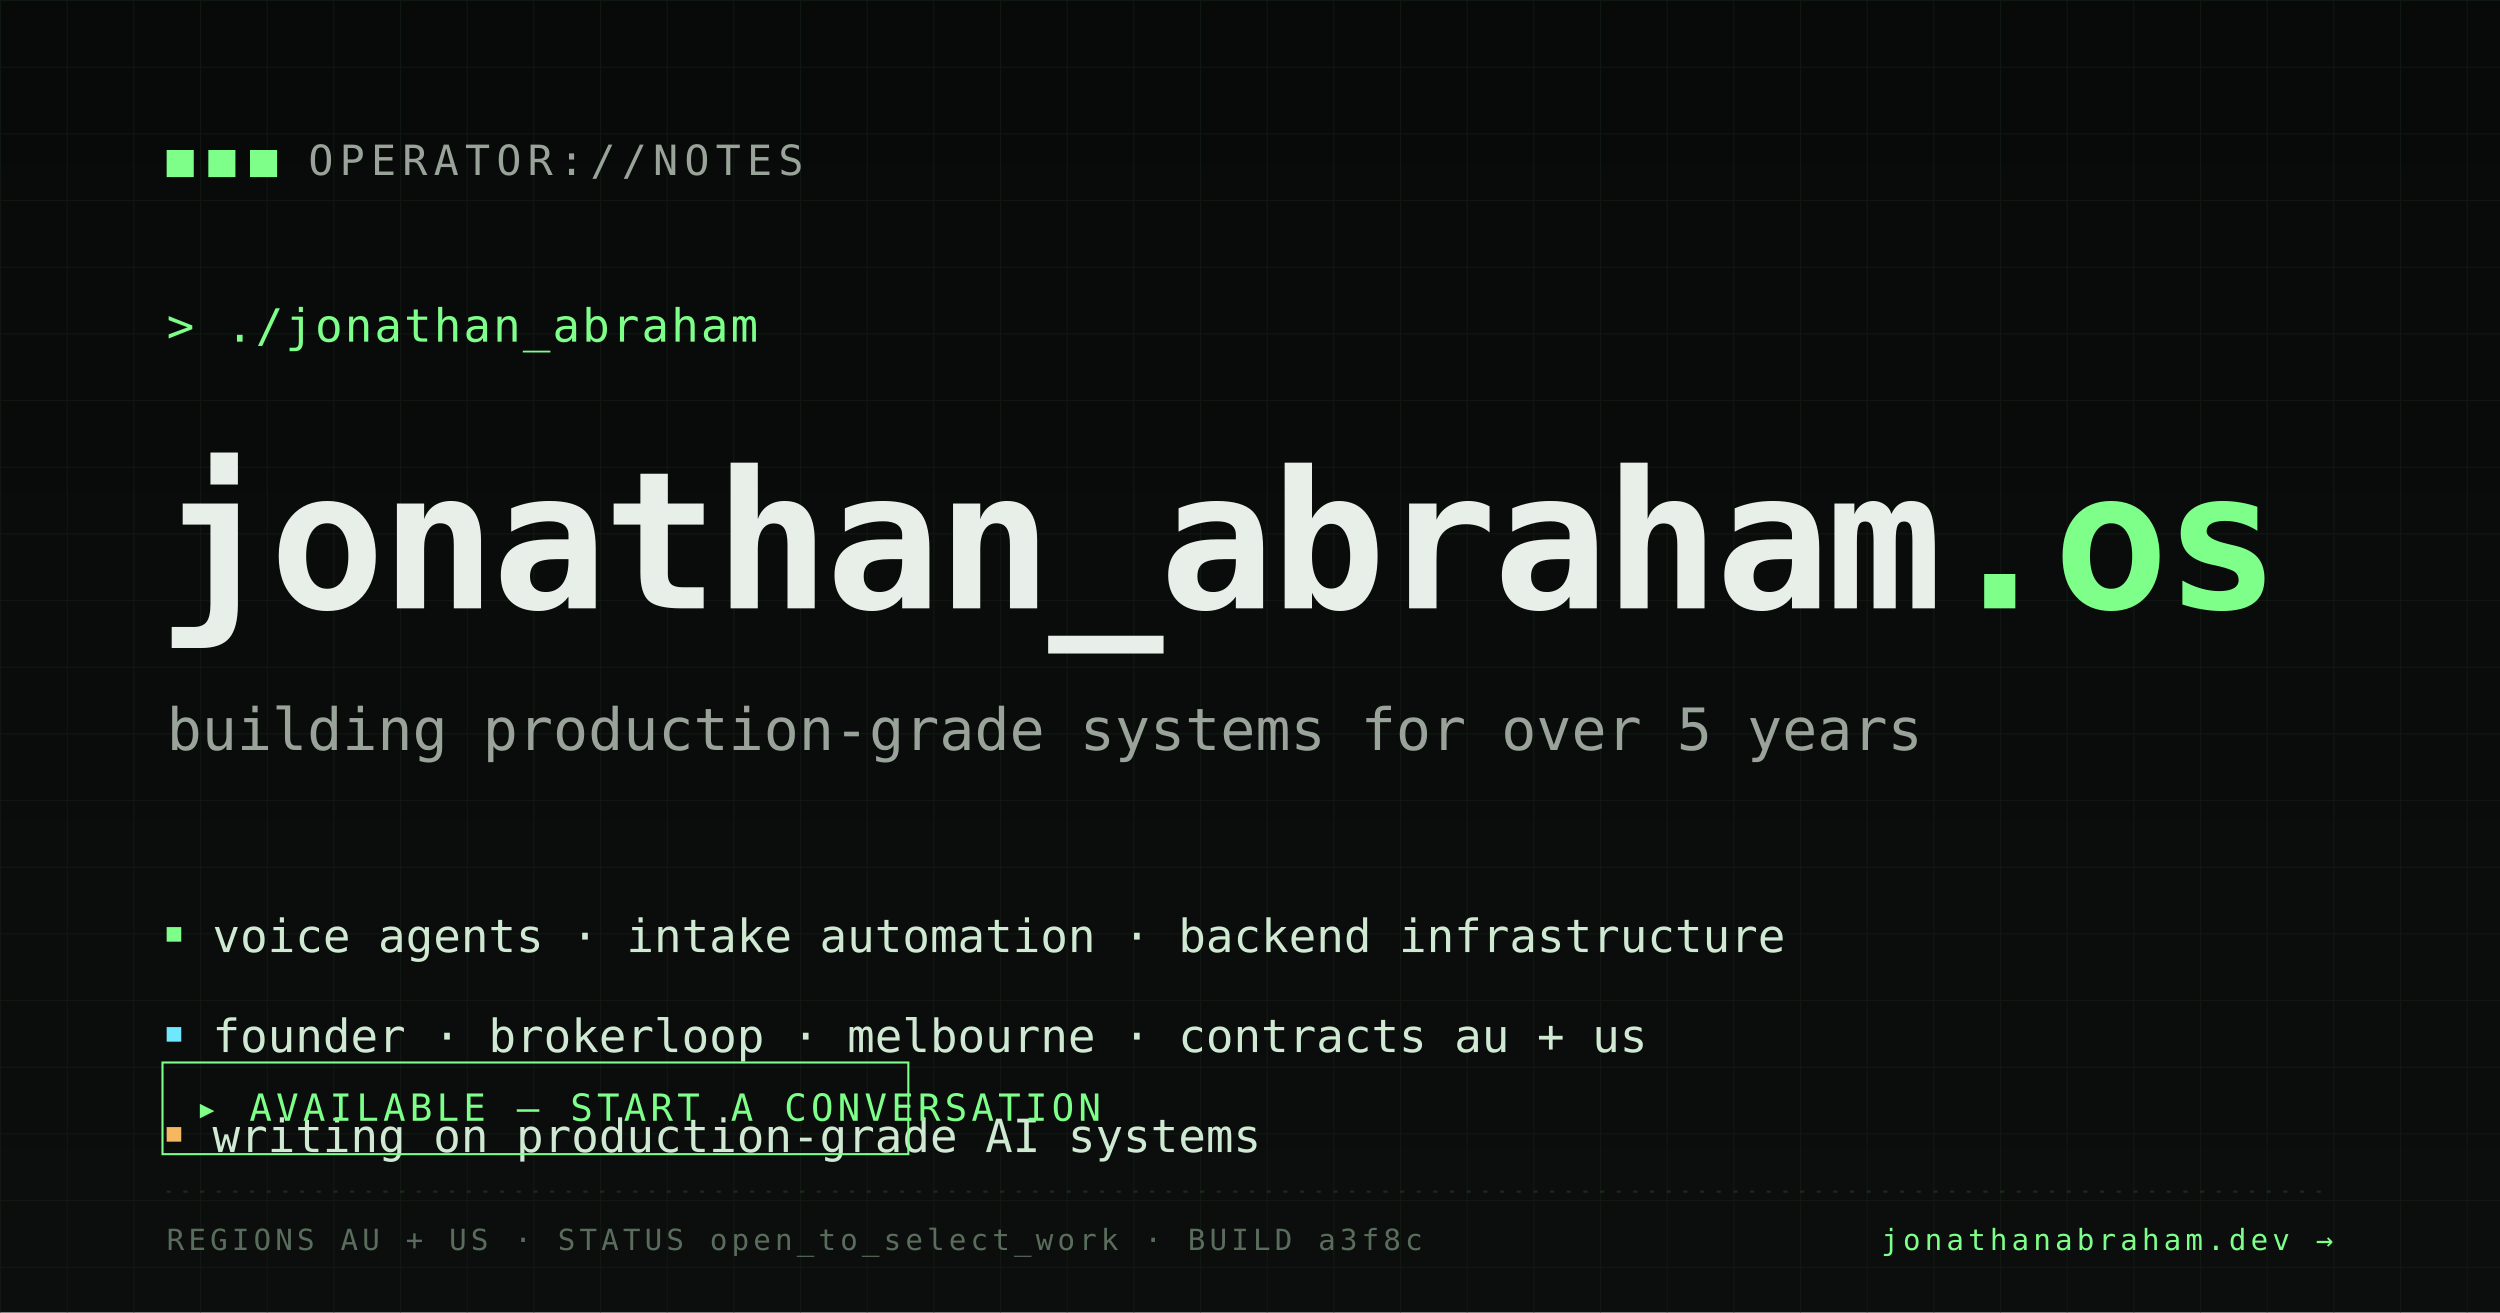
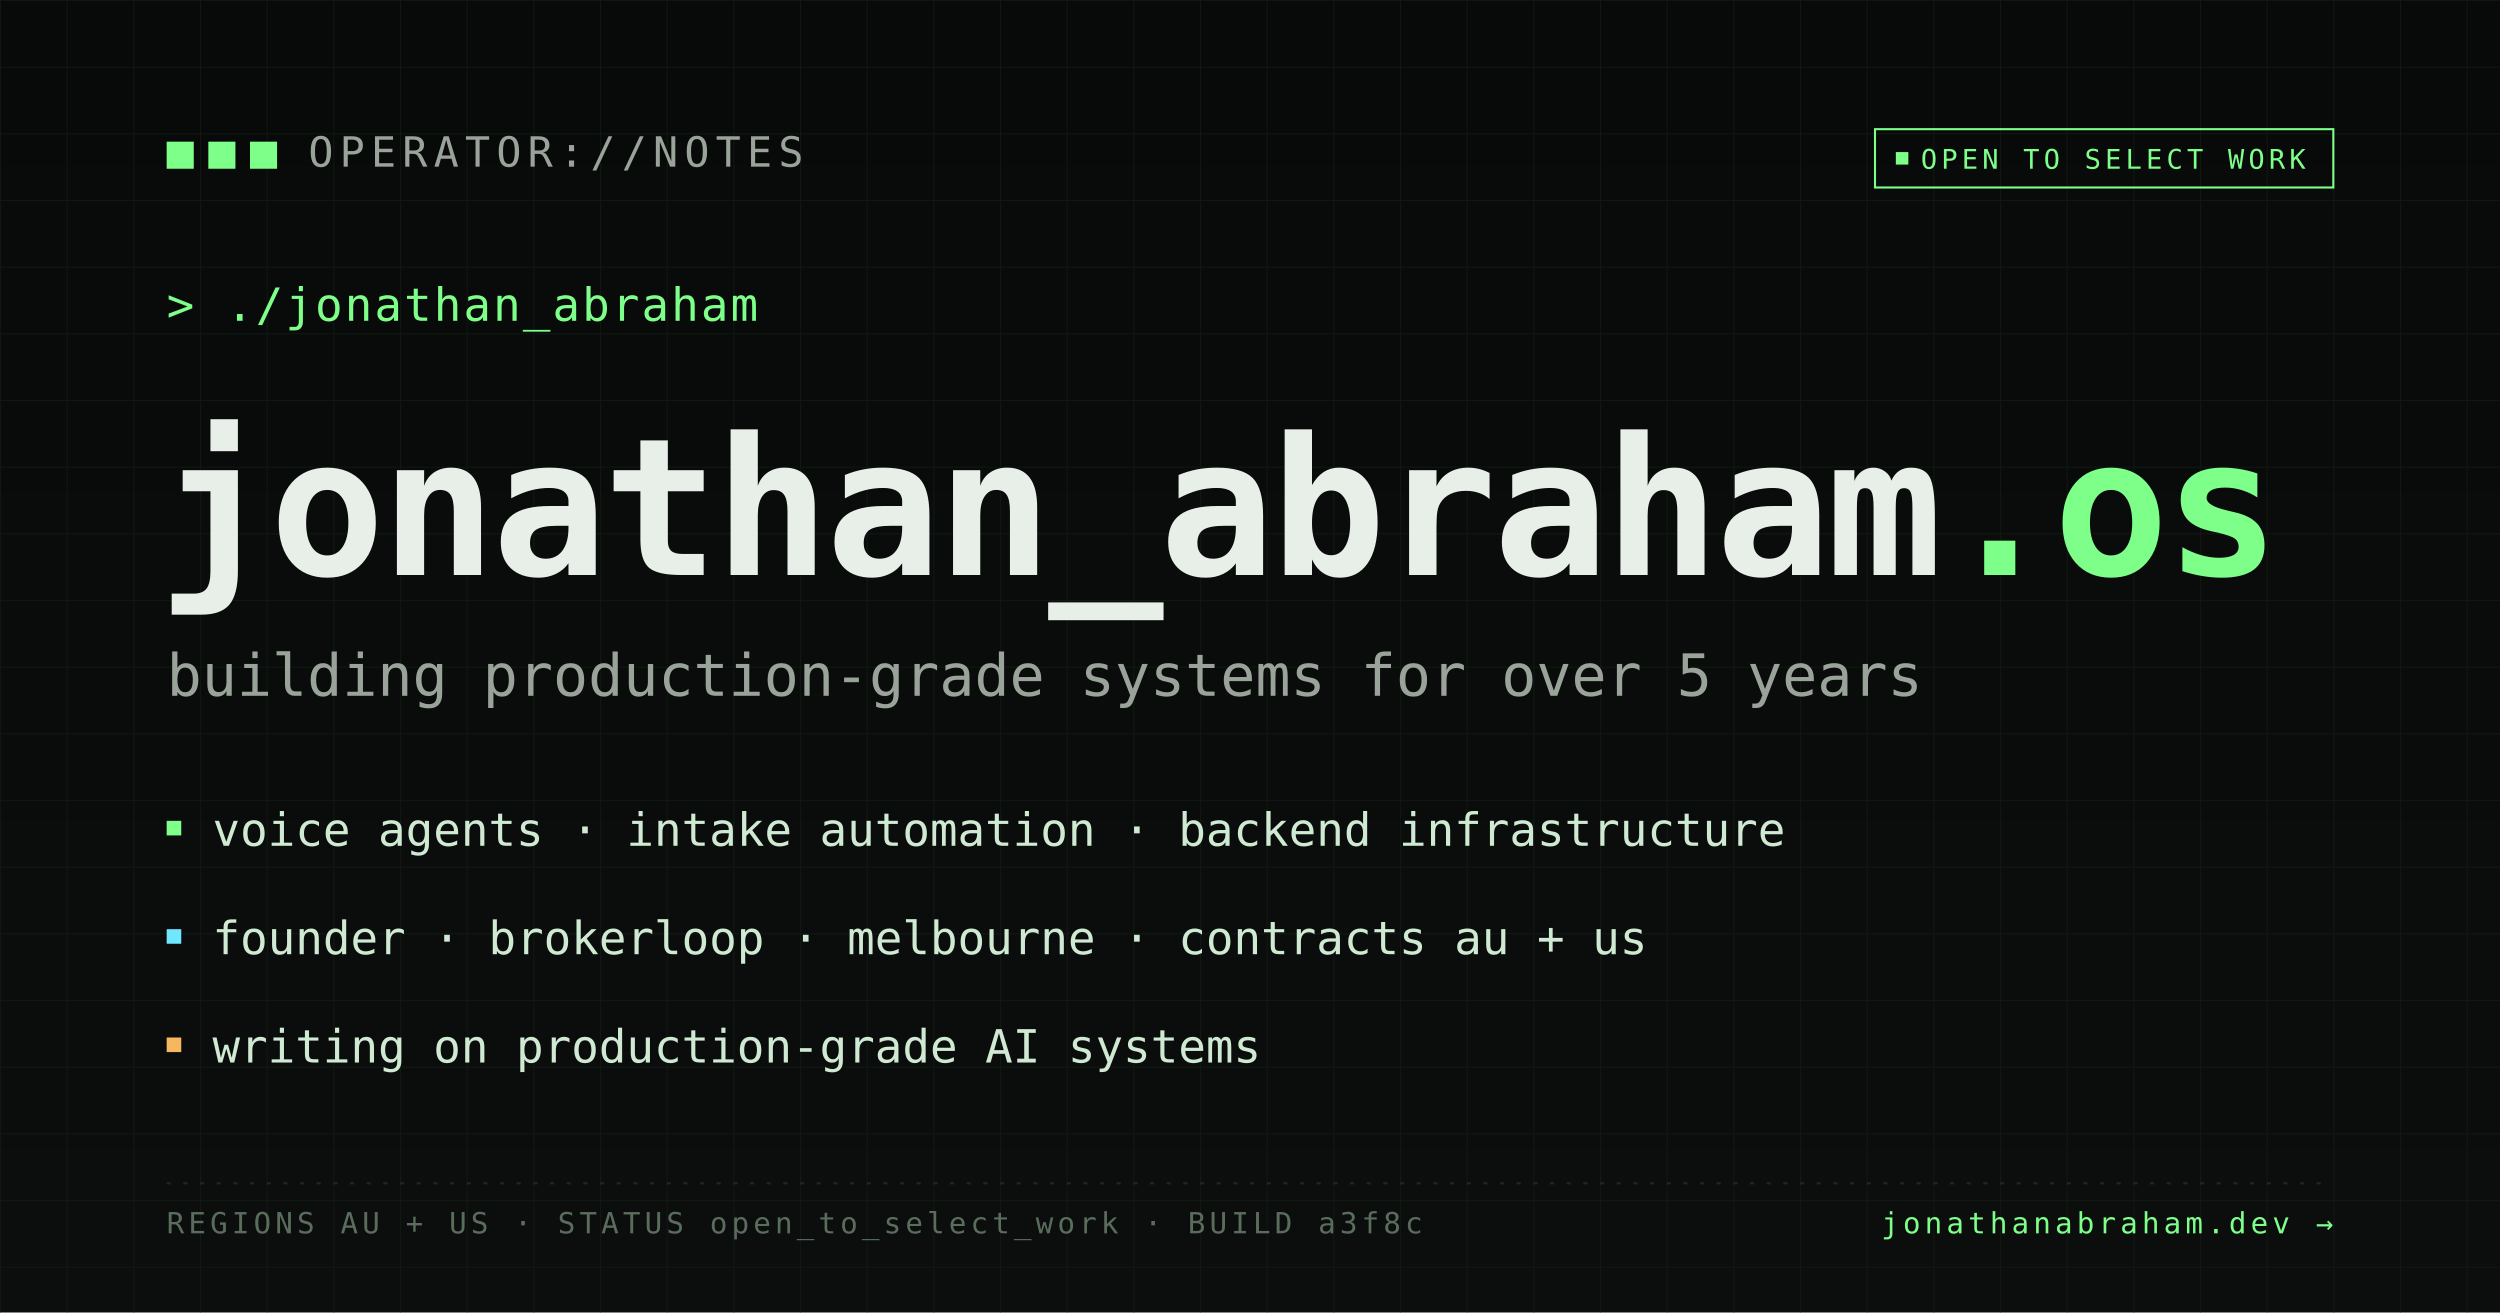
- <svg xmlns="http://www.w3.org/2000/svg" viewBox="0 0 1200 630" width="1200" height="630" role="img" aria-label="jonathan_abraham.os — shipping production AI for over 2 years">
+ <svg xmlns="http://www.w3.org/2000/svg" viewBox="0 0 1200 630" width="1200" height="630" role="img" aria-label="jonathan_abraham.os — building production-grade systems for over 5 years">
  <defs>
    <linearGradient id="bg" x1="0" x2="0" y1="0" y2="1">
      <stop offset="0%" stop-color="#070a08" />
      <stop offset="100%" stop-color="#0b0e0c" />
    </linearGradient>
    <pattern id="grid" width="32" height="32" patternUnits="userSpaceOnUse">
      <path d="M32 0H0V32" fill="none" stroke="#152017" stroke-width="1" />
    </pattern>
  </defs>
  <rect width="1200" height="630" fill="url(#bg)" />
  <rect width="1200" height="630" fill="url(#grid)" opacity="0.55" />
-   <g transform="translate(80,72)" font-family="ui-monospace, Menlo, Consolas, 'JetBrains Mono', monospace" fill="#cfe9d3">
+   <g transform="translate(80,68)" font-family="ui-monospace, Menlo, Consolas, 'JetBrains Mono', monospace" fill="#cfe9d3">
    <g fill="#7dff8a">
      <rect x="0" y="0" width="13" height="13" />
      <rect x="20" y="0" width="13" height="13" />
      <rect x="40" y="0" width="13" height="13" />
    </g>
    <text x="68" y="12" font-size="20" fill="#9aa39a" letter-spacing="3">OPERATOR://NOTES</text>
-     <text x="0" y="92" font-size="22" fill="#7dff8a" letter-spacing="1">&gt; ./jonathan_abraham</text>
-     <text x="-4" y="220" font-size="92" font-weight="700" fill="#e8efe9" letter-spacing="-2">jonathan_abraham<tspan fill="#7dff8a">.os</tspan>
+     <g transform="translate(820,-6)">
+       <rect x="0" y="0" width="220" height="28" fill="none" stroke="#7dff8a" stroke-width="1" />
+       <rect x="10" y="11" width="6" height="6" fill="#7dff8a">
+         <animate attributeName="opacity" values="1;0.3;1" dur="2.4s" repeatCount="indefinite" />
+       </rect>
+       <text x="22" y="19" font-size="13" fill="#7dff8a" letter-spacing="2">OPEN TO SELECT WORK</text>
+     </g>
+     <text x="0" y="86" font-size="22" fill="#7dff8a" letter-spacing="1">&gt; ./jonathan_abraham</text>
+     <text x="-4" y="208" font-size="92" font-weight="700" fill="#e8efe9" letter-spacing="-2">jonathan_abraham<tspan fill="#7dff8a">.os</tspan>
    </text>
-     <text x="0" y="288" font-size="28" fill="#9aa39a">building production-grade systems for over 5 years</text>
-     <g transform="translate(0,386)" font-size="22" fill="#cfe9d3">
-       <rect x="0" y="-13" width="7" height="7" fill="#7dff8a" />
-       <text x="22" y="-1">voice agents · intake automation · backend infrastructure</text>
-       <rect x="0" y="35" width="7" height="7" fill="#6ee7ff" />
-       <text x="22" y="47">founder · brokerloop · melbourne · contracts au + us</text>
-       <rect x="0" y="83" width="7" height="7" fill="#f5b860" />
-       <text x="22" y="95">writing on production-grade AI systems</text>
+     <text x="0" y="266" font-size="28" fill="#9aa39a">building production-grade systems for over 5 years</text>
+     <g transform="translate(0,338)" font-size="22" fill="#cfe9d3">
+       <rect x="0" y="-12" width="7" height="7" fill="#7dff8a" />
+       <text x="22" y="0">voice agents · intake automation · backend infrastructure</text>
+       <rect x="0" y="40" width="7" height="7" fill="#6ee7ff" />
+       <text x="22" y="52">founder · brokerloop · melbourne · contracts au + us</text>
+       <rect x="0" y="92" width="7" height="7" fill="#f5b860" />
+       <text x="22" y="104">writing on production-grade AI systems</text>
    </g>
    <line x1="0" y1="500" x2="1040" y2="500" stroke="#1a2b1d" stroke-width="1" stroke-dasharray="2,6" />
-     <g transform="translate(0,500)" font-family="ui-monospace, Menlo, Consolas, 'JetBrains Mono', monospace" font-size="14" fill="#5a6d5d">
-       <text x="0" y="28" letter-spacing="2">REGIONS AU + US · STATUS open_to_select_work · BUILD a3f8c</text>
+     <g transform="translate(0,524)" font-size="14" fill="#5a6d5d">
+       <text x="0" y="0" letter-spacing="2">REGIONS AU + US · STATUS open_to_select_work · BUILD a3f8c</text>
+       <text x="1040" y="0" text-anchor="end" letter-spacing="2" fill="#7dff8a">jonathanabraham.dev →</text>
    </g>
-     <g transform="translate(0,438)">
-       <rect x="-2" y="0" width="358" height="44" fill="none" stroke="#7dff8a" stroke-width="1" />
-       <text x="14" y="28" font-family="ui-monospace, Menlo, Consolas, 'JetBrains Mono', monospace" font-size="18" fill="#7dff8a" letter-spacing="2">▸ AVAILABLE — START A CONVERSATION</text>
-     </g>
-     <text x="1040" y="528" text-anchor="end" font-family="ui-monospace, Menlo, Consolas, 'JetBrains Mono', monospace" font-size="14" fill="#7dff8a" letter-spacing="2">jonathanabraham.dev →</text>
  </g>
</svg>
